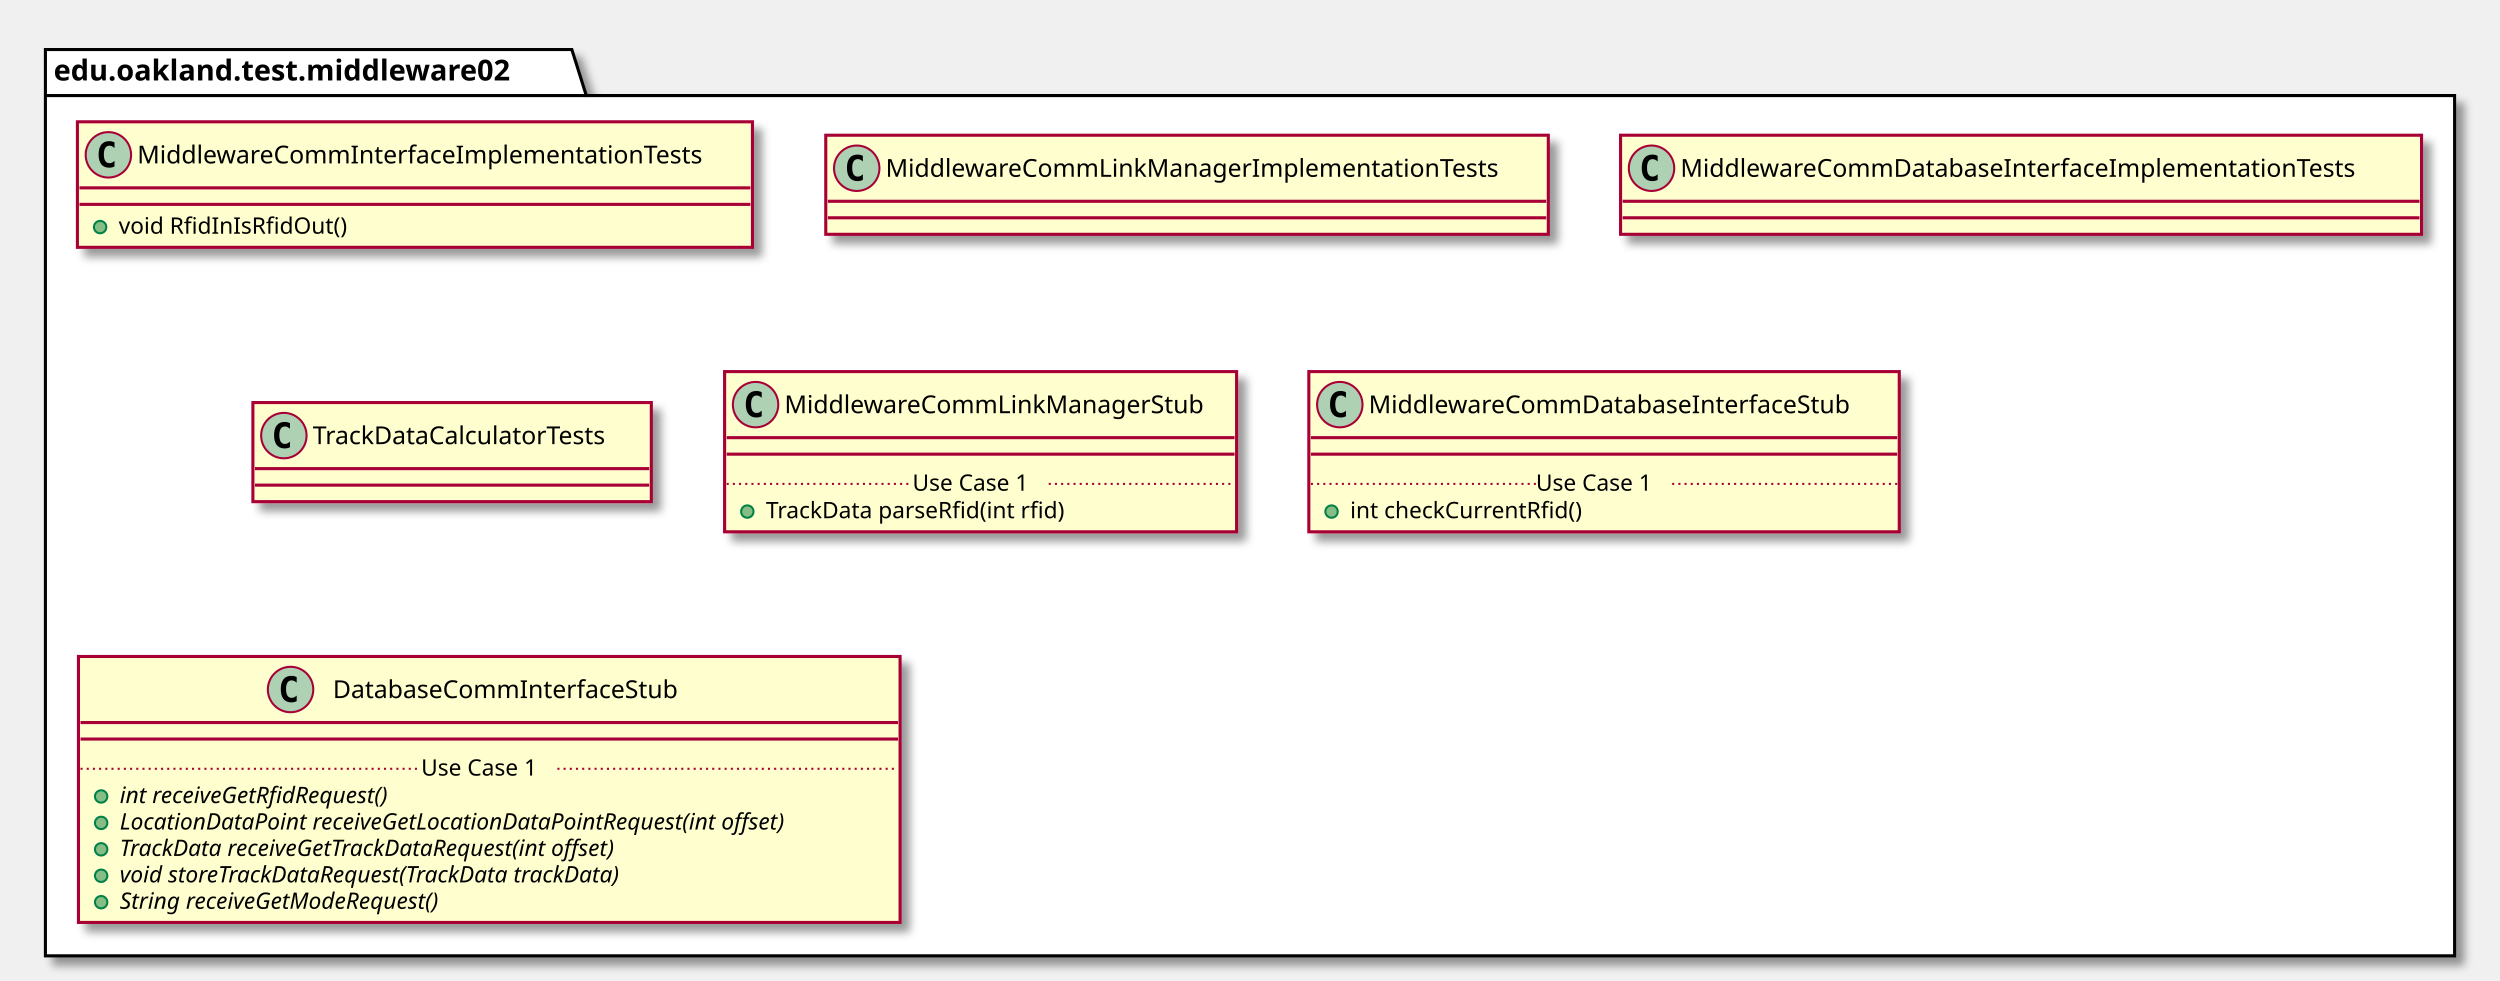
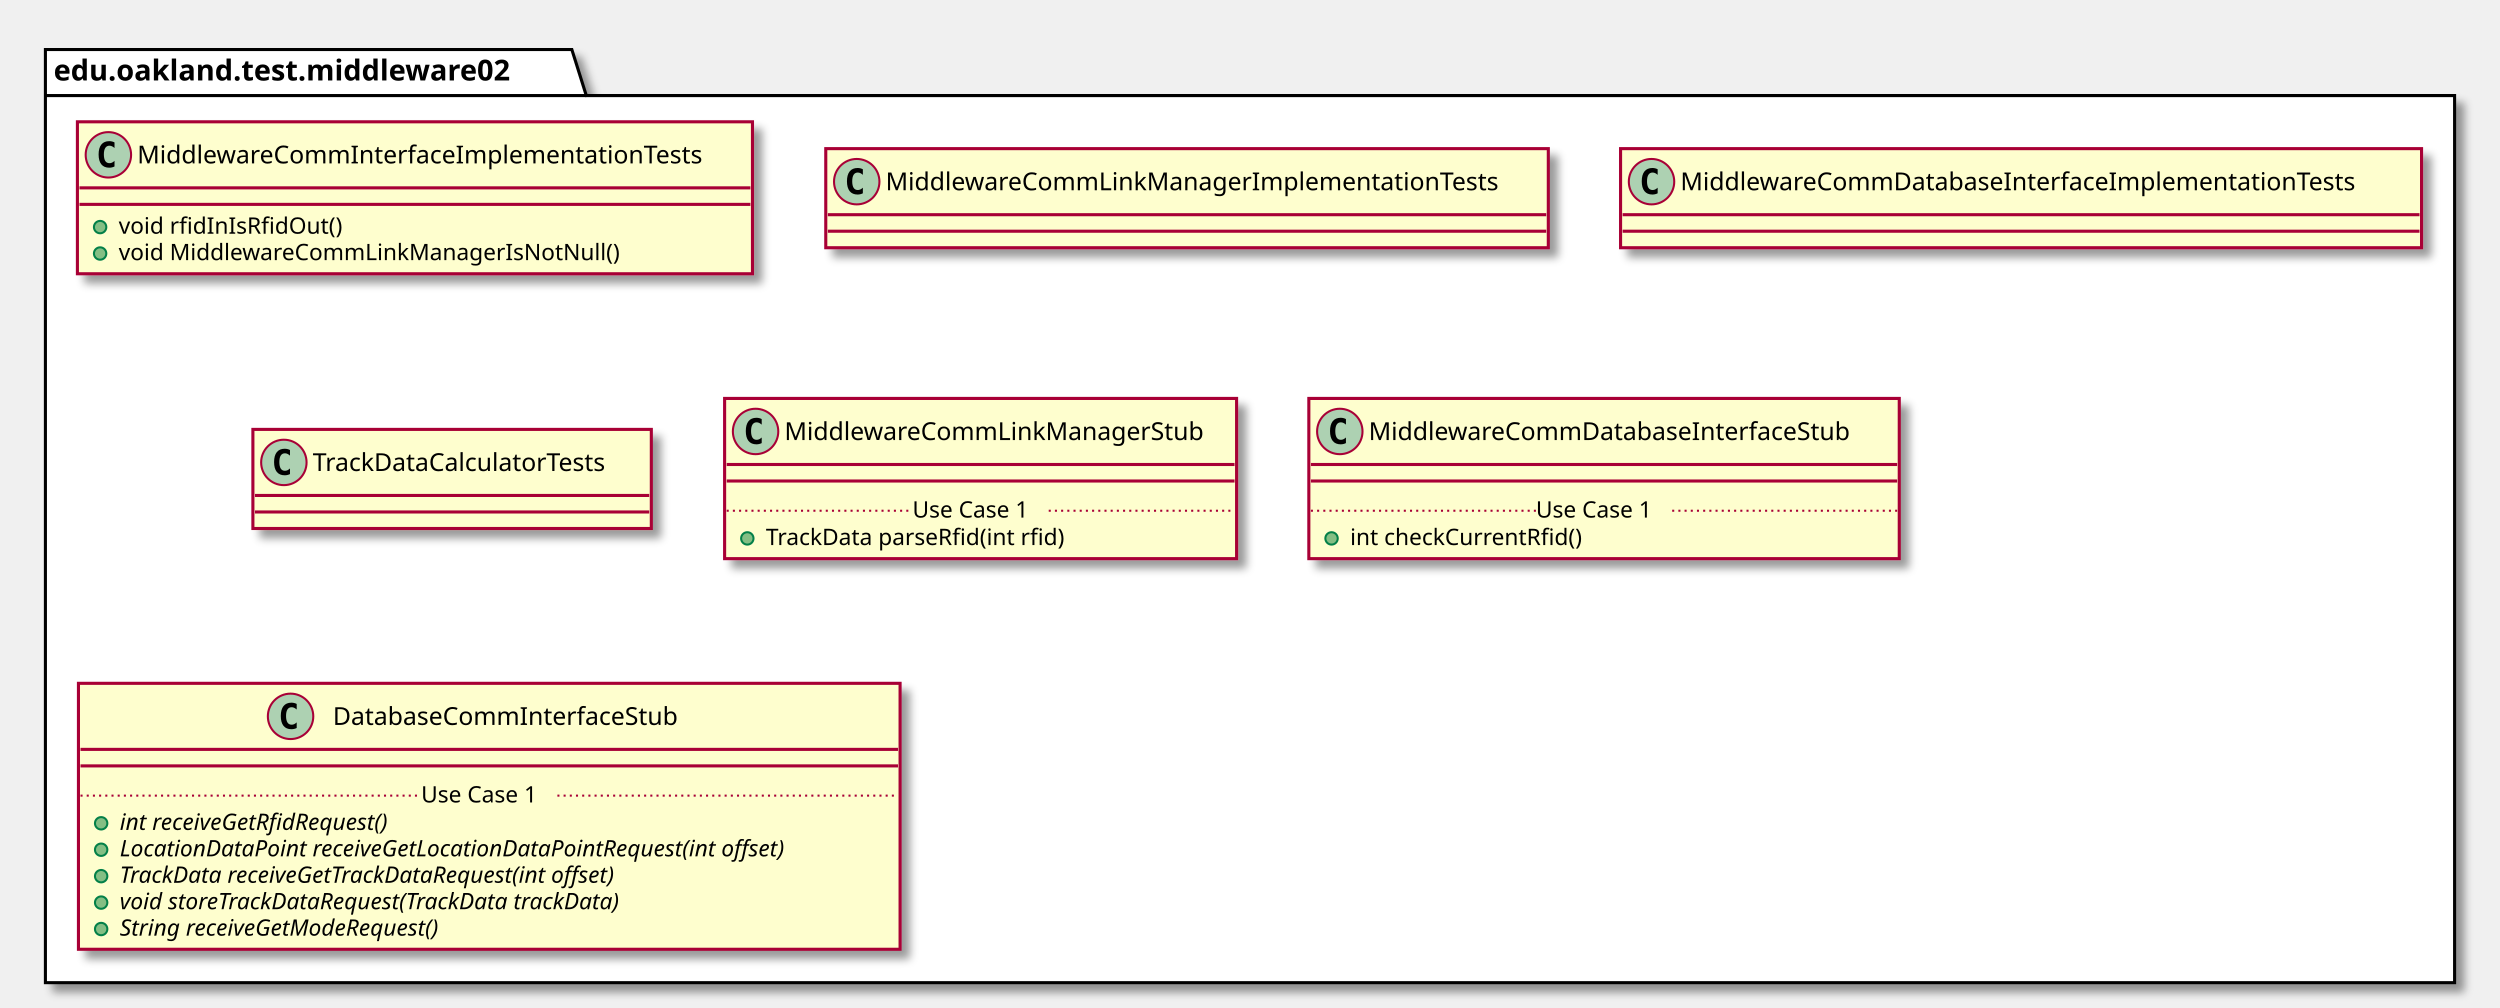
- <svg xmlns="http://www.w3.org/2000/svg" contentScriptType="application/ecmascript" contentStyleType="text/css" height="475px" preserveAspectRatio="none" style="width:1211px;height:475px;" version="1.1" viewBox="0 0 1211 475" width="1211px" zoomAndPan="magnify">
+ <svg xmlns="http://www.w3.org/2000/svg" contentScriptType="application/ecmascript" contentStyleType="text/css" height="488px" preserveAspectRatio="none" style="width:1211px;height:488px;" version="1.1" viewBox="0 0 1211 488" width="1211px" zoomAndPan="magnify">
  <defs>
-     <filter height="300%" id="fndo320dclh6w" width="300%" x="-1" y="-1">
+     <filter height="300%" id="f12cjkpqpg7cnz" width="300%" x="-1" y="-1">
      <feGaussianBlur result="blurOut" stdDeviation="2.0" />
      <feColorMatrix in="blurOut" result="blurOut2" type="matrix" values="0 0 0 0 0 0 0 0 0 0 0 0 0 0 0 0 0 0 .4 0" />
      <feOffset dx="4.0" dy="4.0" in="blurOut2" result="blurOut3" />
      <feBlend in="SourceGraphic" in2="blurOut3" mode="normal" />
    </filter>
  </defs>
  <g>
-     <polygon fill="#FFFFFF" filter="url(#fndo320dclh6w)" points="22,24,277,24,284,46.297,1189,46.297,1189,463,22,463,22,24" style="stroke: #000000; stroke-width: 1.5;" />
+     <polygon fill="#FFFFFF" filter="url(#f12cjkpqpg7cnz)" points="22,24,277,24,284,46.297,1189,46.297,1189,476,22,476,22,24" style="stroke: #000000; stroke-width: 1.5;" />
    <line style="stroke: #000000; stroke-width: 1.5;" x1="22" x2="284" y1="46.297" y2="46.297" />
    <text fill="#000000" font-family="sans-serif" font-size="14" font-weight="bold" lengthAdjust="spacingAndGlyphs" textLength="249" x="26" y="38.995">edu.oakland.test.middleware02</text>
-     <rect fill="#FEFECE" filter="url(#fndo320dclh6w)" height="60.805" id="MiddlewareCommInterfaceImplementationTests" style="stroke: #A80036; stroke-width: 1.5;" width="327" x="37.5" y="59" />
+     <rect fill="#FEFECE" filter="url(#f12cjkpqpg7cnz)" height="73.609" id="MiddlewareCommInterfaceImplementationTests" style="stroke: #A80036; stroke-width: 1.5;" width="327" x="37.5" y="59" />
    <ellipse cx="52.5" cy="75" fill="#ADD1B2" rx="11" ry="11" style="stroke: #A80036; stroke-width: 1.0;" />
    <path d="M55.469,80.641 Q54.891,80.938 54.25,81.078 Q53.609,81.234 52.906,81.234 Q50.406,81.234 49.078,79.594 Q47.766,77.938 47.766,74.812 Q47.766,71.688 49.078,70.031 Q50.406,68.375 52.906,68.375 Q53.609,68.375 54.25,68.531 Q54.906,68.688 55.469,68.984 L55.469,71.703 Q54.844,71.125 54.25,70.859 Q53.656,70.578 53.031,70.578 Q51.688,70.578 51,71.656 Q50.312,72.719 50.312,74.812 Q50.312,76.906 51,77.984 Q51.688,79.047 53.031,79.047 Q53.656,79.047 54.25,78.781 Q54.844,78.5 55.469,77.922 L55.469,80.641 Z " />
    <text fill="#000000" font-family="sans-serif" font-size="12" lengthAdjust="spacingAndGlyphs" textLength="295" x="66.5" y="79.154">MiddlewareCommInterfaceImplementationTests</text>
    <line style="stroke: #A80036; stroke-width: 1.5;" x1="38.5" x2="363.5" y1="91" y2="91" />
    <line style="stroke: #A80036; stroke-width: 1.5;" x1="38.5" x2="363.5" y1="99" y2="99" />
    <ellipse cx="48.5" cy="110" fill="#84BE84" rx="3" ry="3" style="stroke: #038048; stroke-width: 1.0;" />
-     <text fill="#000000" font-family="sans-serif" font-size="11" lengthAdjust="spacingAndGlyphs" textLength="117" x="57.5" y="113.21">void RfidInIsRfidOut()</text>
-     <rect fill="#FEFECE" filter="url(#fndo320dclh6w)" height="48" id="MiddlewareCommLinkManagerImplementationTests" style="stroke: #A80036; stroke-width: 1.5;" width="350" x="400" y="65.5" />
-     <ellipse cx="415" cy="81.5" fill="#ADD1B2" rx="11" ry="11" style="stroke: #A80036; stroke-width: 1.0;" />
-     <path d="M417.969,87.141 Q417.391,87.438 416.75,87.578 Q416.109,87.734 415.406,87.734 Q412.906,87.734 411.578,86.094 Q410.266,84.438 410.266,81.312 Q410.266,78.188 411.578,76.531 Q412.906,74.875 415.406,74.875 Q416.109,74.875 416.75,75.031 Q417.406,75.188 417.969,75.484 L417.969,78.203 Q417.344,77.625 416.75,77.359 Q416.156,77.078 415.531,77.078 Q414.188,77.078 413.5,78.156 Q412.812,79.219 412.812,81.312 Q412.812,83.406 413.5,84.484 Q414.188,85.547 415.531,85.547 Q416.156,85.547 416.75,85.281 Q417.344,85 417.969,84.422 L417.969,87.141 Z " />
-     <text fill="#000000" font-family="sans-serif" font-size="12" lengthAdjust="spacingAndGlyphs" textLength="318" x="429" y="85.654">MiddlewareCommLinkManagerImplementationTests</text>
-     <line style="stroke: #A80036; stroke-width: 1.5;" x1="401" x2="749" y1="97.5" y2="97.5" />
-     <line style="stroke: #A80036; stroke-width: 1.5;" x1="401" x2="749" y1="105.5" y2="105.5" />
-     <rect fill="#FEFECE" filter="url(#fndo320dclh6w)" height="48" id="MiddlewareCommDatabaseInterfaceImplementationTests" style="stroke: #A80036; stroke-width: 1.5;" width="388" x="785" y="65.5" />
-     <ellipse cx="800" cy="81.5" fill="#ADD1B2" rx="11" ry="11" style="stroke: #A80036; stroke-width: 1.0;" />
-     <path d="M802.969,87.141 Q802.391,87.438 801.75,87.578 Q801.109,87.734 800.406,87.734 Q797.906,87.734 796.578,86.094 Q795.266,84.438 795.266,81.312 Q795.266,78.188 796.578,76.531 Q797.906,74.875 800.406,74.875 Q801.109,74.875 801.75,75.031 Q802.406,75.188 802.969,75.484 L802.969,78.203 Q802.344,77.625 801.75,77.359 Q801.156,77.078 800.531,77.078 Q799.188,77.078 798.5,78.156 Q797.812,79.219 797.812,81.312 Q797.812,83.406 798.5,84.484 Q799.188,85.547 800.531,85.547 Q801.156,85.547 801.75,85.281 Q802.344,85 802.969,84.422 L802.969,87.141 Z " />
-     <text fill="#000000" font-family="sans-serif" font-size="12" lengthAdjust="spacingAndGlyphs" textLength="356" x="814" y="85.654">MiddlewareCommDatabaseInterfaceImplementationTests</text>
-     <line style="stroke: #A80036; stroke-width: 1.5;" x1="786" x2="1172" y1="97.5" y2="97.5" />
-     <line style="stroke: #A80036; stroke-width: 1.5;" x1="786" x2="1172" y1="105.5" y2="105.5" />
-     <rect fill="#FEFECE" filter="url(#fndo320dclh6w)" height="48" id="TrackDataCalculatorTests" style="stroke: #A80036; stroke-width: 1.5;" width="193" x="122.5" y="195" />
-     <ellipse cx="137.5" cy="211" fill="#ADD1B2" rx="11" ry="11" style="stroke: #A80036; stroke-width: 1.0;" />
-     <path d="M140.469,216.641 Q139.891,216.938 139.25,217.078 Q138.609,217.234 137.906,217.234 Q135.406,217.234 134.078,215.594 Q132.766,213.938 132.766,210.812 Q132.766,207.688 134.078,206.031 Q135.406,204.375 137.906,204.375 Q138.609,204.375 139.25,204.531 Q139.906,204.688 140.469,204.984 L140.469,207.703 Q139.844,207.125 139.25,206.859 Q138.656,206.578 138.031,206.578 Q136.688,206.578 136,207.656 Q135.312,208.719 135.312,210.812 Q135.312,212.906 136,213.984 Q136.688,215.047 138.031,215.047 Q138.656,215.047 139.25,214.781 Q139.844,214.5 140.469,213.922 L140.469,216.641 Z " />
-     <text fill="#000000" font-family="sans-serif" font-size="12" lengthAdjust="spacingAndGlyphs" textLength="161" x="151.5" y="215.154">TrackDataCalculatorTests</text>
-     <line style="stroke: #A80036; stroke-width: 1.5;" x1="123.5" x2="314.5" y1="227" y2="227" />
-     <line style="stroke: #A80036; stroke-width: 1.5;" x1="123.5" x2="314.5" y1="235" y2="235" />
-     <rect fill="#FEFECE" filter="url(#fndo320dclh6w)" height="77.609" id="MiddlewareCommLinkManagerStub" style="stroke: #A80036; stroke-width: 1.5;" width="248" x="351" y="180" />
-     <ellipse cx="366" cy="196" fill="#ADD1B2" rx="11" ry="11" style="stroke: #A80036; stroke-width: 1.0;" />
-     <path d="M368.969,201.641 Q368.391,201.938 367.75,202.078 Q367.109,202.234 366.406,202.234 Q363.906,202.234 362.578,200.594 Q361.266,198.938 361.266,195.812 Q361.266,192.688 362.578,191.031 Q363.906,189.375 366.406,189.375 Q367.109,189.375 367.75,189.531 Q368.406,189.688 368.969,189.984 L368.969,192.703 Q368.344,192.125 367.75,191.859 Q367.156,191.578 366.531,191.578 Q365.188,191.578 364.5,192.656 Q363.812,193.719 363.812,195.812 Q363.812,197.906 364.5,198.984 Q365.188,200.047 366.531,200.047 Q367.156,200.047 367.75,199.781 Q368.344,199.5 368.969,198.922 L368.969,201.641 Z " />
-     <text fill="#000000" font-family="sans-serif" font-size="12" lengthAdjust="spacingAndGlyphs" textLength="216" x="380" y="200.154">MiddlewareCommLinkManagerStub</text>
-     <line style="stroke: #A80036; stroke-width: 1.5;" x1="352" x2="598" y1="212" y2="212" />
-     <line style="stroke: #A80036; stroke-width: 1.5;" x1="352" x2="598" y1="220" y2="220" />
-     <ellipse cx="362" cy="247.805" fill="#84BE84" rx="3" ry="3" style="stroke: #038048; stroke-width: 1.0;" />
-     <text fill="#000000" font-family="sans-serif" font-size="11" lengthAdjust="spacingAndGlyphs" textLength="160" x="371" y="251.015">TrackData parseRfid(int rfid)</text>
-     <line style="stroke: #A80036; stroke-width: 1.0; stroke-dasharray: 1.0,2.0;" x1="352" x2="442" y1="234.402" y2="234.402" />
-     <text fill="#000000" font-family="sans-serif" font-size="11" lengthAdjust="spacingAndGlyphs" textLength="66" x="442" y="237.71">Use Case 1</text>
-     <line style="stroke: #A80036; stroke-width: 1.0; stroke-dasharray: 1.0,2.0;" x1="508" x2="598" y1="234.402" y2="234.402" />
-     <rect fill="#FEFECE" filter="url(#fndo320dclh6w)" height="77.609" id="MiddlewareCommDatabaseInterfaceStub" style="stroke: #A80036; stroke-width: 1.5;" width="286" x="634" y="180" />
-     <ellipse cx="649" cy="196" fill="#ADD1B2" rx="11" ry="11" style="stroke: #A80036; stroke-width: 1.0;" />
-     <path d="M651.969,201.641 Q651.391,201.938 650.75,202.078 Q650.109,202.234 649.406,202.234 Q646.906,202.234 645.578,200.594 Q644.266,198.938 644.266,195.812 Q644.266,192.688 645.578,191.031 Q646.906,189.375 649.406,189.375 Q650.109,189.375 650.75,189.531 Q651.406,189.688 651.969,189.984 L651.969,192.703 Q651.344,192.125 650.75,191.859 Q650.156,191.578 649.531,191.578 Q648.188,191.578 647.5,192.656 Q646.812,193.719 646.812,195.812 Q646.812,197.906 647.5,198.984 Q648.188,200.047 649.531,200.047 Q650.156,200.047 650.75,199.781 Q651.344,199.5 651.969,198.922 L651.969,201.641 Z " />
-     <text fill="#000000" font-family="sans-serif" font-size="12" lengthAdjust="spacingAndGlyphs" textLength="254" x="663" y="200.154">MiddlewareCommDatabaseInterfaceStub</text>
-     <line style="stroke: #A80036; stroke-width: 1.5;" x1="635" x2="919" y1="212" y2="212" />
-     <line style="stroke: #A80036; stroke-width: 1.5;" x1="635" x2="919" y1="220" y2="220" />
-     <ellipse cx="645" cy="247.805" fill="#84BE84" rx="3" ry="3" style="stroke: #038048; stroke-width: 1.0;" />
-     <text fill="#000000" font-family="sans-serif" font-size="11" lengthAdjust="spacingAndGlyphs" textLength="122" x="654" y="251.015">int checkCurrentRfid()</text>
-     <line style="stroke: #A80036; stroke-width: 1.0; stroke-dasharray: 1.0,2.0;" x1="635" x2="744" y1="234.402" y2="234.402" />
-     <text fill="#000000" font-family="sans-serif" font-size="11" lengthAdjust="spacingAndGlyphs" textLength="66" x="744" y="237.71">Use Case 1</text>
-     <line style="stroke: #A80036; stroke-width: 1.0; stroke-dasharray: 1.0,2.0;" x1="810" x2="919" y1="234.402" y2="234.402" />
-     <rect fill="#FEFECE" filter="url(#fndo320dclh6w)" height="128.828" id="DatabaseCommInterfaceStub" style="stroke: #A80036; stroke-width: 1.5;" width="398" x="38" y="318" />
-     <ellipse cx="140.75" cy="334" fill="#ADD1B2" rx="11" ry="11" style="stroke: #A80036; stroke-width: 1.0;" />
-     <path d="M143.719,339.641 Q143.141,339.938 142.5,340.078 Q141.859,340.234 141.156,340.234 Q138.656,340.234 137.328,338.594 Q136.016,336.938 136.016,333.812 Q136.016,330.688 137.328,329.031 Q138.656,327.375 141.156,327.375 Q141.859,327.375 142.5,327.531 Q143.156,327.688 143.719,327.984 L143.719,330.703 Q143.094,330.125 142.5,329.859 Q141.906,329.578 141.281,329.578 Q139.938,329.578 139.25,330.656 Q138.562,331.719 138.562,333.812 Q138.562,335.906 139.25,336.984 Q139.938,338.047 141.281,338.047 Q141.906,338.047 142.5,337.781 Q143.094,337.5 143.719,336.922 L143.719,339.641 Z " />
-     <text fill="#000000" font-family="sans-serif" font-size="12" lengthAdjust="spacingAndGlyphs" textLength="184" x="161.25" y="338.154">DatabaseCommInterfaceStub</text>
-     <line style="stroke: #A80036; stroke-width: 1.5;" x1="39" x2="435" y1="350" y2="350" />
-     <line style="stroke: #A80036; stroke-width: 1.5;" x1="39" x2="435" y1="358" y2="358" />
-     <ellipse cx="49" cy="385.805" fill="#84BE84" rx="3" ry="3" style="stroke: #038048; stroke-width: 1.0;" />
-     <text fill="#000000" font-family="sans-serif" font-size="11" font-style="italic" lengthAdjust="spacingAndGlyphs" textLength="156" x="58" y="389.015">int receiveGetRfidRequest()</text>
-     <ellipse cx="49" cy="398.609" fill="#84BE84" rx="3" ry="3" style="stroke: #038048; stroke-width: 1.0;" />
-     <text fill="#000000" font-family="sans-serif" font-size="11" font-style="italic" lengthAdjust="spacingAndGlyphs" textLength="372" x="58" y="401.82">LocationDataPoint receiveGetLocationDataPointRequest(int offset)</text>
-     <ellipse cx="49" cy="411.414" fill="#84BE84" rx="3" ry="3" style="stroke: #038048; stroke-width: 1.0;" />
-     <text fill="#000000" font-family="sans-serif" font-size="11" font-style="italic" lengthAdjust="spacingAndGlyphs" textLength="284" x="58" y="414.625">TrackData receiveGetTrackDataRequest(int offset)</text>
-     <ellipse cx="49" cy="424.219" fill="#84BE84" rx="3" ry="3" style="stroke: #038048; stroke-width: 1.0;" />
-     <text fill="#000000" font-family="sans-serif" font-size="11" font-style="italic" lengthAdjust="spacingAndGlyphs" textLength="283" x="58" y="427.429">void storeTrackDataRequest(TrackData trackData)</text>
-     <ellipse cx="49" cy="437.023" fill="#84BE84" rx="3" ry="3" style="stroke: #038048; stroke-width: 1.0;" />
-     <text fill="#000000" font-family="sans-serif" font-size="11" font-style="italic" lengthAdjust="spacingAndGlyphs" textLength="183" x="58" y="440.234">String receiveGetModeRequest()</text>
-     <line style="stroke: #A80036; stroke-width: 1.0; stroke-dasharray: 1.0,2.0;" x1="39" x2="204" y1="372.402" y2="372.402" />
-     <text fill="#000000" font-family="sans-serif" font-size="11" lengthAdjust="spacingAndGlyphs" textLength="66" x="204" y="375.71">Use Case 1</text>
-     <line style="stroke: #A80036; stroke-width: 1.0; stroke-dasharray: 1.0,2.0;" x1="270" x2="435" y1="372.402" y2="372.402" />
+     <text fill="#000000" font-family="sans-serif" font-size="11" lengthAdjust="spacingAndGlyphs" textLength="115" x="57.5" y="113.21">void rfidInIsRfidOut()</text>
+     <ellipse cx="48.5" cy="122.805" fill="#84BE84" rx="3" ry="3" style="stroke: #038048; stroke-width: 1.0;" />
+     <text fill="#000000" font-family="sans-serif" font-size="11" lengthAdjust="spacingAndGlyphs" textLength="257" x="57.5" y="126.015">void MiddlewareCommLinkManagerIsNotNull()</text>
+     <rect fill="#FEFECE" filter="url(#f12cjkpqpg7cnz)" height="48" id="MiddlewareCommLinkManagerImplementationTests" style="stroke: #A80036; stroke-width: 1.5;" width="350" x="400" y="72" />
+     <ellipse cx="415" cy="88" fill="#ADD1B2" rx="11" ry="11" style="stroke: #A80036; stroke-width: 1.0;" />
+     <path d="M417.969,93.641 Q417.391,93.938 416.75,94.078 Q416.109,94.234 415.406,94.234 Q412.906,94.234 411.578,92.594 Q410.266,90.938 410.266,87.812 Q410.266,84.688 411.578,83.031 Q412.906,81.375 415.406,81.375 Q416.109,81.375 416.75,81.531 Q417.406,81.688 417.969,81.984 L417.969,84.703 Q417.344,84.125 416.75,83.859 Q416.156,83.578 415.531,83.578 Q414.188,83.578 413.5,84.656 Q412.812,85.719 412.812,87.812 Q412.812,89.906 413.5,90.984 Q414.188,92.047 415.531,92.047 Q416.156,92.047 416.75,91.781 Q417.344,91.5 417.969,90.922 L417.969,93.641 Z " />
+     <text fill="#000000" font-family="sans-serif" font-size="12" lengthAdjust="spacingAndGlyphs" textLength="318" x="429" y="92.154">MiddlewareCommLinkManagerImplementationTests</text>
+     <line style="stroke: #A80036; stroke-width: 1.5;" x1="401" x2="749" y1="104" y2="104" />
+     <line style="stroke: #A80036; stroke-width: 1.5;" x1="401" x2="749" y1="112" y2="112" />
+     <rect fill="#FEFECE" filter="url(#f12cjkpqpg7cnz)" height="48" id="MiddlewareCommDatabaseInterfaceImplementationTests" style="stroke: #A80036; stroke-width: 1.5;" width="388" x="785" y="72" />
+     <ellipse cx="800" cy="88" fill="#ADD1B2" rx="11" ry="11" style="stroke: #A80036; stroke-width: 1.0;" />
+     <path d="M802.969,93.641 Q802.391,93.938 801.75,94.078 Q801.109,94.234 800.406,94.234 Q797.906,94.234 796.578,92.594 Q795.266,90.938 795.266,87.812 Q795.266,84.688 796.578,83.031 Q797.906,81.375 800.406,81.375 Q801.109,81.375 801.75,81.531 Q802.406,81.688 802.969,81.984 L802.969,84.703 Q802.344,84.125 801.75,83.859 Q801.156,83.578 800.531,83.578 Q799.188,83.578 798.5,84.656 Q797.812,85.719 797.812,87.812 Q797.812,89.906 798.5,90.984 Q799.188,92.047 800.531,92.047 Q801.156,92.047 801.75,91.781 Q802.344,91.5 802.969,90.922 L802.969,93.641 Z " />
+     <text fill="#000000" font-family="sans-serif" font-size="12" lengthAdjust="spacingAndGlyphs" textLength="356" x="814" y="92.154">MiddlewareCommDatabaseInterfaceImplementationTests</text>
+     <line style="stroke: #A80036; stroke-width: 1.5;" x1="786" x2="1172" y1="104" y2="104" />
+     <line style="stroke: #A80036; stroke-width: 1.5;" x1="786" x2="1172" y1="112" y2="112" />
+     <rect fill="#FEFECE" filter="url(#f12cjkpqpg7cnz)" height="48" id="TrackDataCalculatorTests" style="stroke: #A80036; stroke-width: 1.5;" width="193" x="122.5" y="208" />
+     <ellipse cx="137.5" cy="224" fill="#ADD1B2" rx="11" ry="11" style="stroke: #A80036; stroke-width: 1.0;" />
+     <path d="M140.469,229.641 Q139.891,229.938 139.25,230.078 Q138.609,230.234 137.906,230.234 Q135.406,230.234 134.078,228.594 Q132.766,226.938 132.766,223.812 Q132.766,220.688 134.078,219.031 Q135.406,217.375 137.906,217.375 Q138.609,217.375 139.25,217.531 Q139.906,217.688 140.469,217.984 L140.469,220.703 Q139.844,220.125 139.25,219.859 Q138.656,219.578 138.031,219.578 Q136.688,219.578 136,220.656 Q135.312,221.719 135.312,223.812 Q135.312,225.906 136,226.984 Q136.688,228.047 138.031,228.047 Q138.656,228.047 139.25,227.781 Q139.844,227.5 140.469,226.922 L140.469,229.641 Z " />
+     <text fill="#000000" font-family="sans-serif" font-size="12" lengthAdjust="spacingAndGlyphs" textLength="161" x="151.5" y="228.154">TrackDataCalculatorTests</text>
+     <line style="stroke: #A80036; stroke-width: 1.5;" x1="123.5" x2="314.5" y1="240" y2="240" />
+     <line style="stroke: #A80036; stroke-width: 1.5;" x1="123.5" x2="314.5" y1="248" y2="248" />
+     <rect fill="#FEFECE" filter="url(#f12cjkpqpg7cnz)" height="77.609" id="MiddlewareCommLinkManagerStub" style="stroke: #A80036; stroke-width: 1.5;" width="248" x="351" y="193" />
+     <ellipse cx="366" cy="209" fill="#ADD1B2" rx="11" ry="11" style="stroke: #A80036; stroke-width: 1.0;" />
+     <path d="M368.969,214.641 Q368.391,214.938 367.75,215.078 Q367.109,215.234 366.406,215.234 Q363.906,215.234 362.578,213.594 Q361.266,211.938 361.266,208.812 Q361.266,205.688 362.578,204.031 Q363.906,202.375 366.406,202.375 Q367.109,202.375 367.75,202.531 Q368.406,202.688 368.969,202.984 L368.969,205.703 Q368.344,205.125 367.75,204.859 Q367.156,204.578 366.531,204.578 Q365.188,204.578 364.5,205.656 Q363.812,206.719 363.812,208.812 Q363.812,210.906 364.5,211.984 Q365.188,213.047 366.531,213.047 Q367.156,213.047 367.75,212.781 Q368.344,212.5 368.969,211.922 L368.969,214.641 Z " />
+     <text fill="#000000" font-family="sans-serif" font-size="12" lengthAdjust="spacingAndGlyphs" textLength="216" x="380" y="213.154">MiddlewareCommLinkManagerStub</text>
+     <line style="stroke: #A80036; stroke-width: 1.5;" x1="352" x2="598" y1="225" y2="225" />
+     <line style="stroke: #A80036; stroke-width: 1.5;" x1="352" x2="598" y1="233" y2="233" />
+     <ellipse cx="362" cy="260.805" fill="#84BE84" rx="3" ry="3" style="stroke: #038048; stroke-width: 1.0;" />
+     <text fill="#000000" font-family="sans-serif" font-size="11" lengthAdjust="spacingAndGlyphs" textLength="160" x="371" y="264.015">TrackData parseRfid(int rfid)</text>
+     <line style="stroke: #A80036; stroke-width: 1.0; stroke-dasharray: 1.0,2.0;" x1="352" x2="442" y1="247.402" y2="247.402" />
+     <text fill="#000000" font-family="sans-serif" font-size="11" lengthAdjust="spacingAndGlyphs" textLength="66" x="442" y="250.71">Use Case 1</text>
+     <line style="stroke: #A80036; stroke-width: 1.0; stroke-dasharray: 1.0,2.0;" x1="508" x2="598" y1="247.402" y2="247.402" />
+     <rect fill="#FEFECE" filter="url(#f12cjkpqpg7cnz)" height="77.609" id="MiddlewareCommDatabaseInterfaceStub" style="stroke: #A80036; stroke-width: 1.5;" width="286" x="634" y="193" />
+     <ellipse cx="649" cy="209" fill="#ADD1B2" rx="11" ry="11" style="stroke: #A80036; stroke-width: 1.0;" />
+     <path d="M651.969,214.641 Q651.391,214.938 650.75,215.078 Q650.109,215.234 649.406,215.234 Q646.906,215.234 645.578,213.594 Q644.266,211.938 644.266,208.812 Q644.266,205.688 645.578,204.031 Q646.906,202.375 649.406,202.375 Q650.109,202.375 650.75,202.531 Q651.406,202.688 651.969,202.984 L651.969,205.703 Q651.344,205.125 650.75,204.859 Q650.156,204.578 649.531,204.578 Q648.188,204.578 647.5,205.656 Q646.812,206.719 646.812,208.812 Q646.812,210.906 647.5,211.984 Q648.188,213.047 649.531,213.047 Q650.156,213.047 650.75,212.781 Q651.344,212.5 651.969,211.922 L651.969,214.641 Z " />
+     <text fill="#000000" font-family="sans-serif" font-size="12" lengthAdjust="spacingAndGlyphs" textLength="254" x="663" y="213.154">MiddlewareCommDatabaseInterfaceStub</text>
+     <line style="stroke: #A80036; stroke-width: 1.5;" x1="635" x2="919" y1="225" y2="225" />
+     <line style="stroke: #A80036; stroke-width: 1.5;" x1="635" x2="919" y1="233" y2="233" />
+     <ellipse cx="645" cy="260.805" fill="#84BE84" rx="3" ry="3" style="stroke: #038048; stroke-width: 1.0;" />
+     <text fill="#000000" font-family="sans-serif" font-size="11" lengthAdjust="spacingAndGlyphs" textLength="122" x="654" y="264.015">int checkCurrentRfid()</text>
+     <line style="stroke: #A80036; stroke-width: 1.0; stroke-dasharray: 1.0,2.0;" x1="635" x2="744" y1="247.402" y2="247.402" />
+     <text fill="#000000" font-family="sans-serif" font-size="11" lengthAdjust="spacingAndGlyphs" textLength="66" x="744" y="250.71">Use Case 1</text>
+     <line style="stroke: #A80036; stroke-width: 1.0; stroke-dasharray: 1.0,2.0;" x1="810" x2="919" y1="247.402" y2="247.402" />
+     <rect fill="#FEFECE" filter="url(#f12cjkpqpg7cnz)" height="128.828" id="DatabaseCommInterfaceStub" style="stroke: #A80036; stroke-width: 1.5;" width="398" x="38" y="331" />
+     <ellipse cx="140.75" cy="347" fill="#ADD1B2" rx="11" ry="11" style="stroke: #A80036; stroke-width: 1.0;" />
+     <path d="M143.719,352.641 Q143.141,352.938 142.5,353.078 Q141.859,353.234 141.156,353.234 Q138.656,353.234 137.328,351.594 Q136.016,349.938 136.016,346.812 Q136.016,343.688 137.328,342.031 Q138.656,340.375 141.156,340.375 Q141.859,340.375 142.5,340.531 Q143.156,340.688 143.719,340.984 L143.719,343.703 Q143.094,343.125 142.5,342.859 Q141.906,342.578 141.281,342.578 Q139.938,342.578 139.25,343.656 Q138.562,344.719 138.562,346.812 Q138.562,348.906 139.25,349.984 Q139.938,351.047 141.281,351.047 Q141.906,351.047 142.5,350.781 Q143.094,350.5 143.719,349.922 L143.719,352.641 Z " />
+     <text fill="#000000" font-family="sans-serif" font-size="12" lengthAdjust="spacingAndGlyphs" textLength="184" x="161.25" y="351.154">DatabaseCommInterfaceStub</text>
+     <line style="stroke: #A80036; stroke-width: 1.5;" x1="39" x2="435" y1="363" y2="363" />
+     <line style="stroke: #A80036; stroke-width: 1.5;" x1="39" x2="435" y1="371" y2="371" />
+     <ellipse cx="49" cy="398.805" fill="#84BE84" rx="3" ry="3" style="stroke: #038048; stroke-width: 1.0;" />
+     <text fill="#000000" font-family="sans-serif" font-size="11" font-style="italic" lengthAdjust="spacingAndGlyphs" textLength="156" x="58" y="402.015">int receiveGetRfidRequest()</text>
+     <ellipse cx="49" cy="411.609" fill="#84BE84" rx="3" ry="3" style="stroke: #038048; stroke-width: 1.0;" />
+     <text fill="#000000" font-family="sans-serif" font-size="11" font-style="italic" lengthAdjust="spacingAndGlyphs" textLength="372" x="58" y="414.82">LocationDataPoint receiveGetLocationDataPointRequest(int offset)</text>
+     <ellipse cx="49" cy="424.414" fill="#84BE84" rx="3" ry="3" style="stroke: #038048; stroke-width: 1.0;" />
+     <text fill="#000000" font-family="sans-serif" font-size="11" font-style="italic" lengthAdjust="spacingAndGlyphs" textLength="284" x="58" y="427.625">TrackData receiveGetTrackDataRequest(int offset)</text>
+     <ellipse cx="49" cy="437.219" fill="#84BE84" rx="3" ry="3" style="stroke: #038048; stroke-width: 1.0;" />
+     <text fill="#000000" font-family="sans-serif" font-size="11" font-style="italic" lengthAdjust="spacingAndGlyphs" textLength="283" x="58" y="440.429">void storeTrackDataRequest(TrackData trackData)</text>
+     <ellipse cx="49" cy="450.023" fill="#84BE84" rx="3" ry="3" style="stroke: #038048; stroke-width: 1.0;" />
+     <text fill="#000000" font-family="sans-serif" font-size="11" font-style="italic" lengthAdjust="spacingAndGlyphs" textLength="183" x="58" y="453.234">String receiveGetModeRequest()</text>
+     <line style="stroke: #A80036; stroke-width: 1.0; stroke-dasharray: 1.0,2.0;" x1="39" x2="204" y1="385.402" y2="385.402" />
+     <text fill="#000000" font-family="sans-serif" font-size="11" lengthAdjust="spacingAndGlyphs" textLength="66" x="204" y="388.71">Use Case 1</text>
+     <line style="stroke: #A80036; stroke-width: 1.0; stroke-dasharray: 1.0,2.0;" x1="270" x2="435" y1="385.402" y2="385.402" />
  </g>
</svg>
